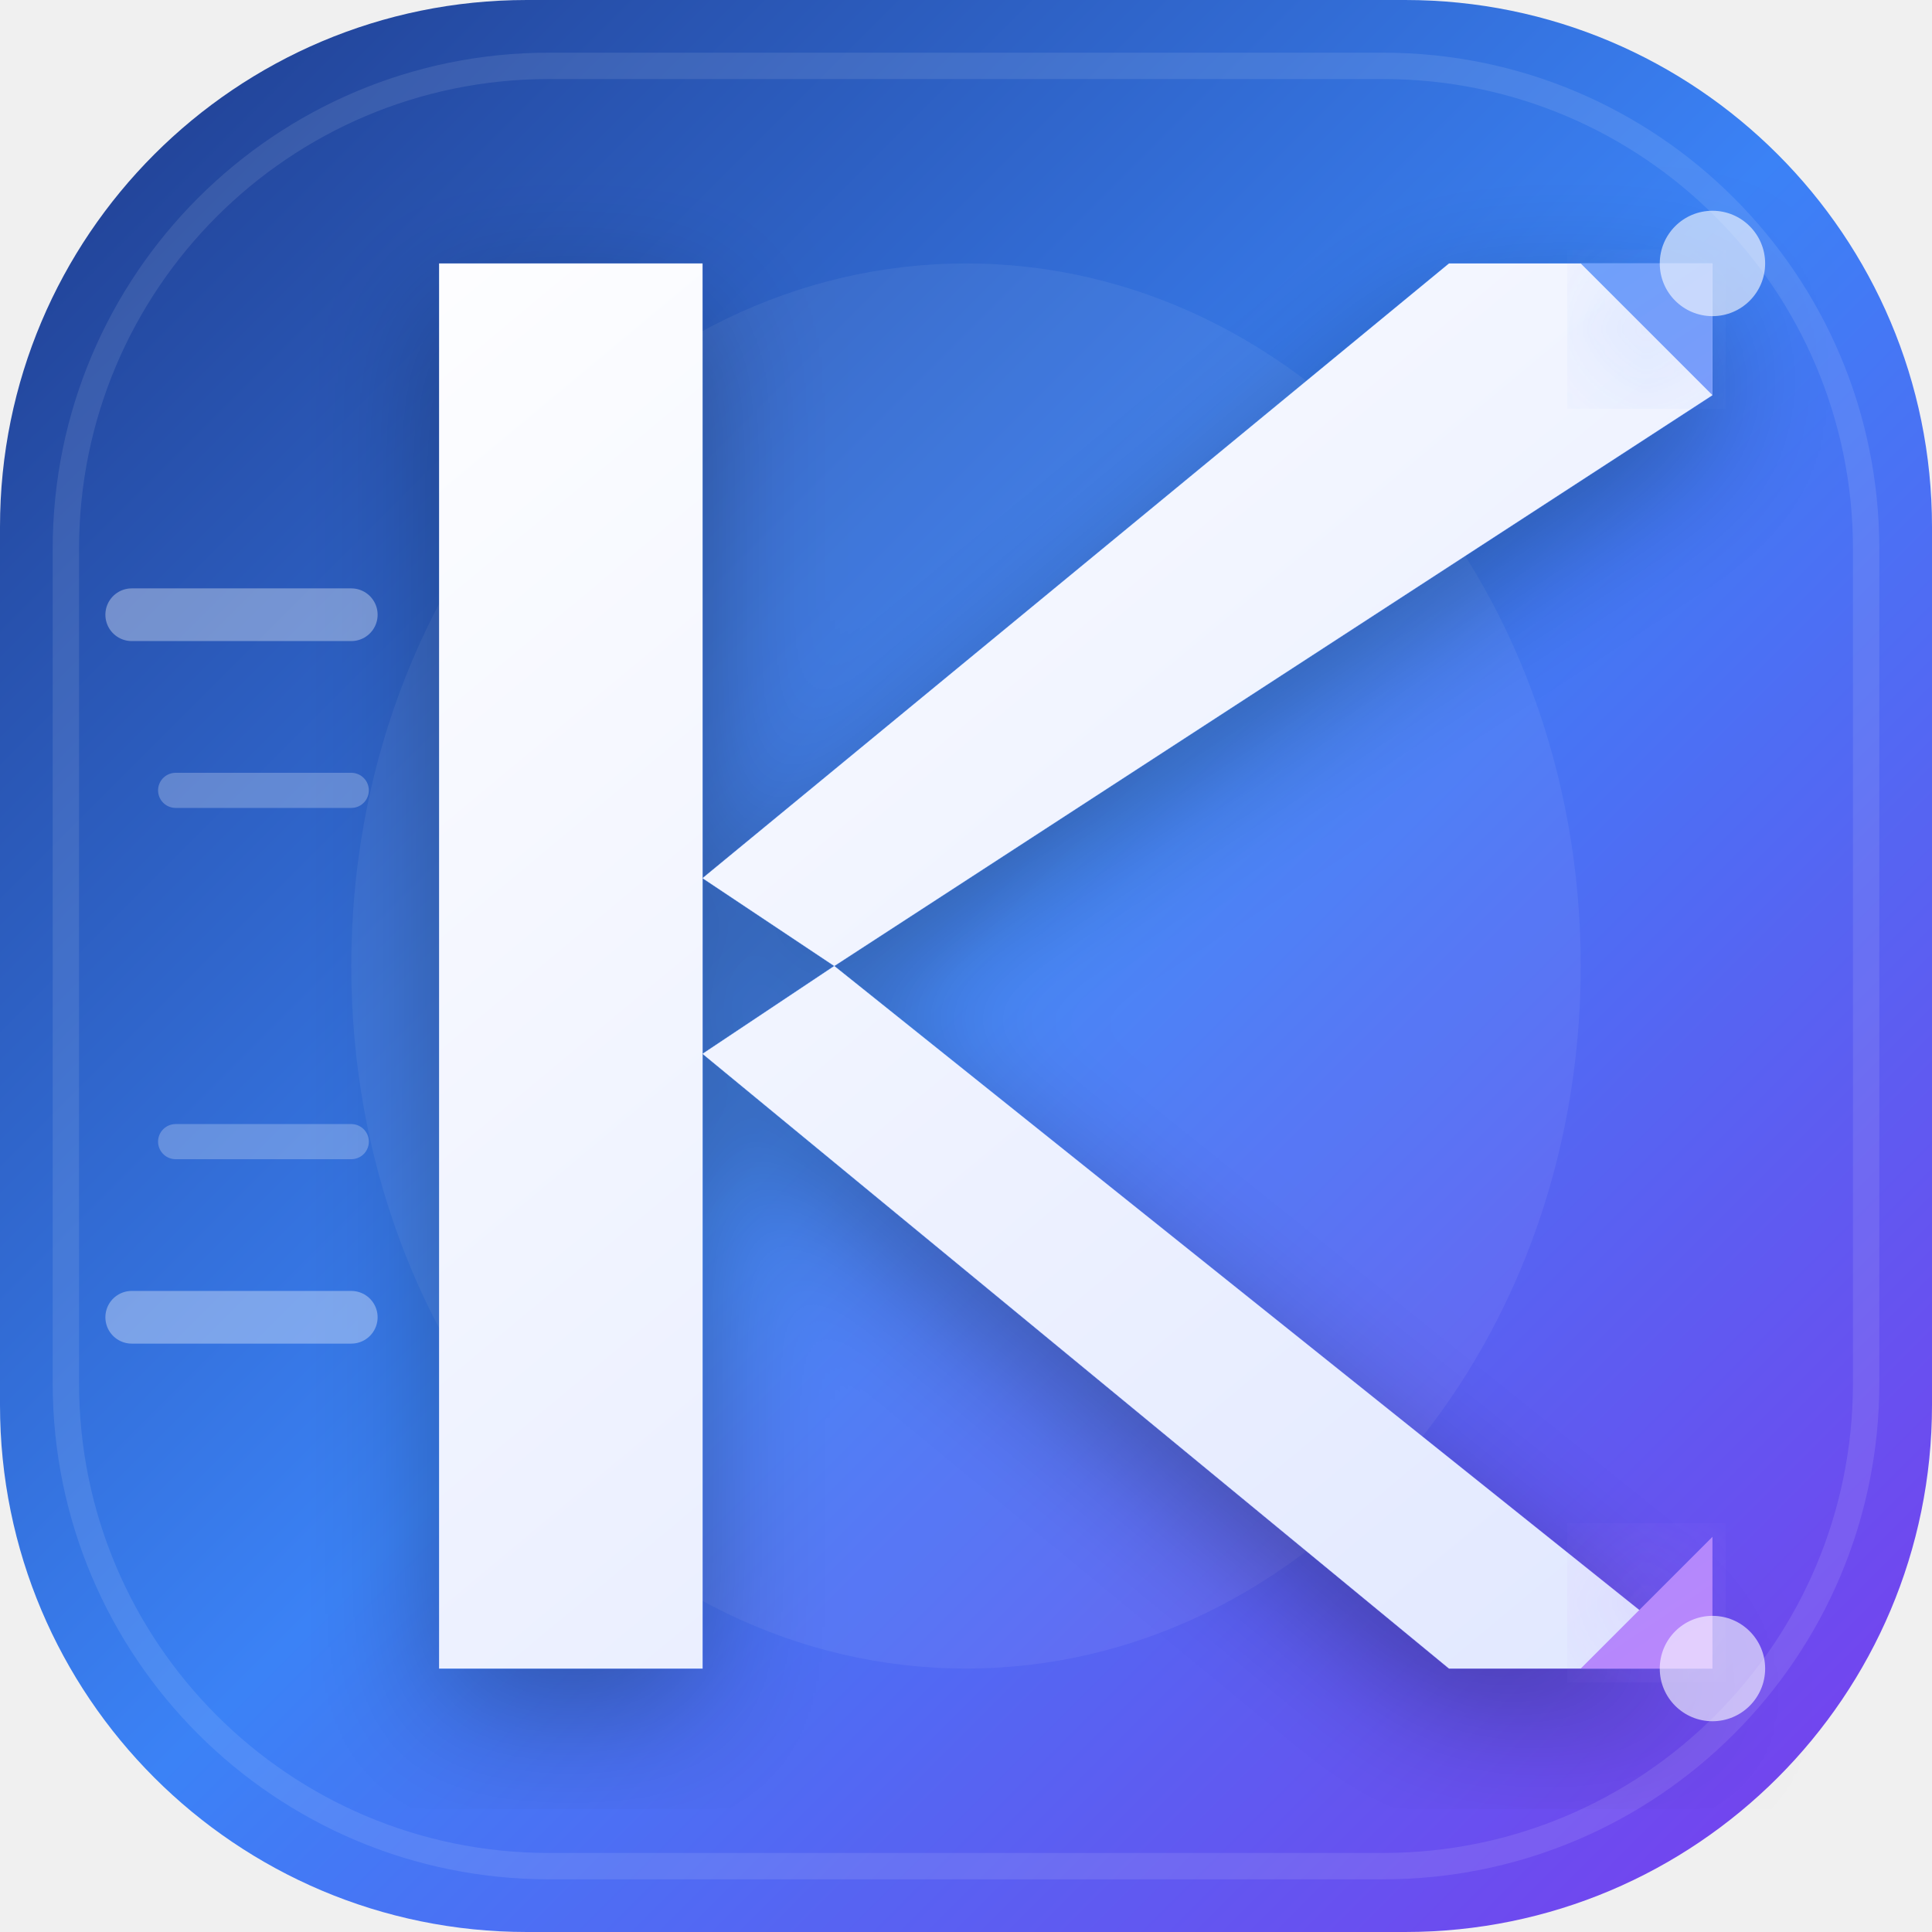
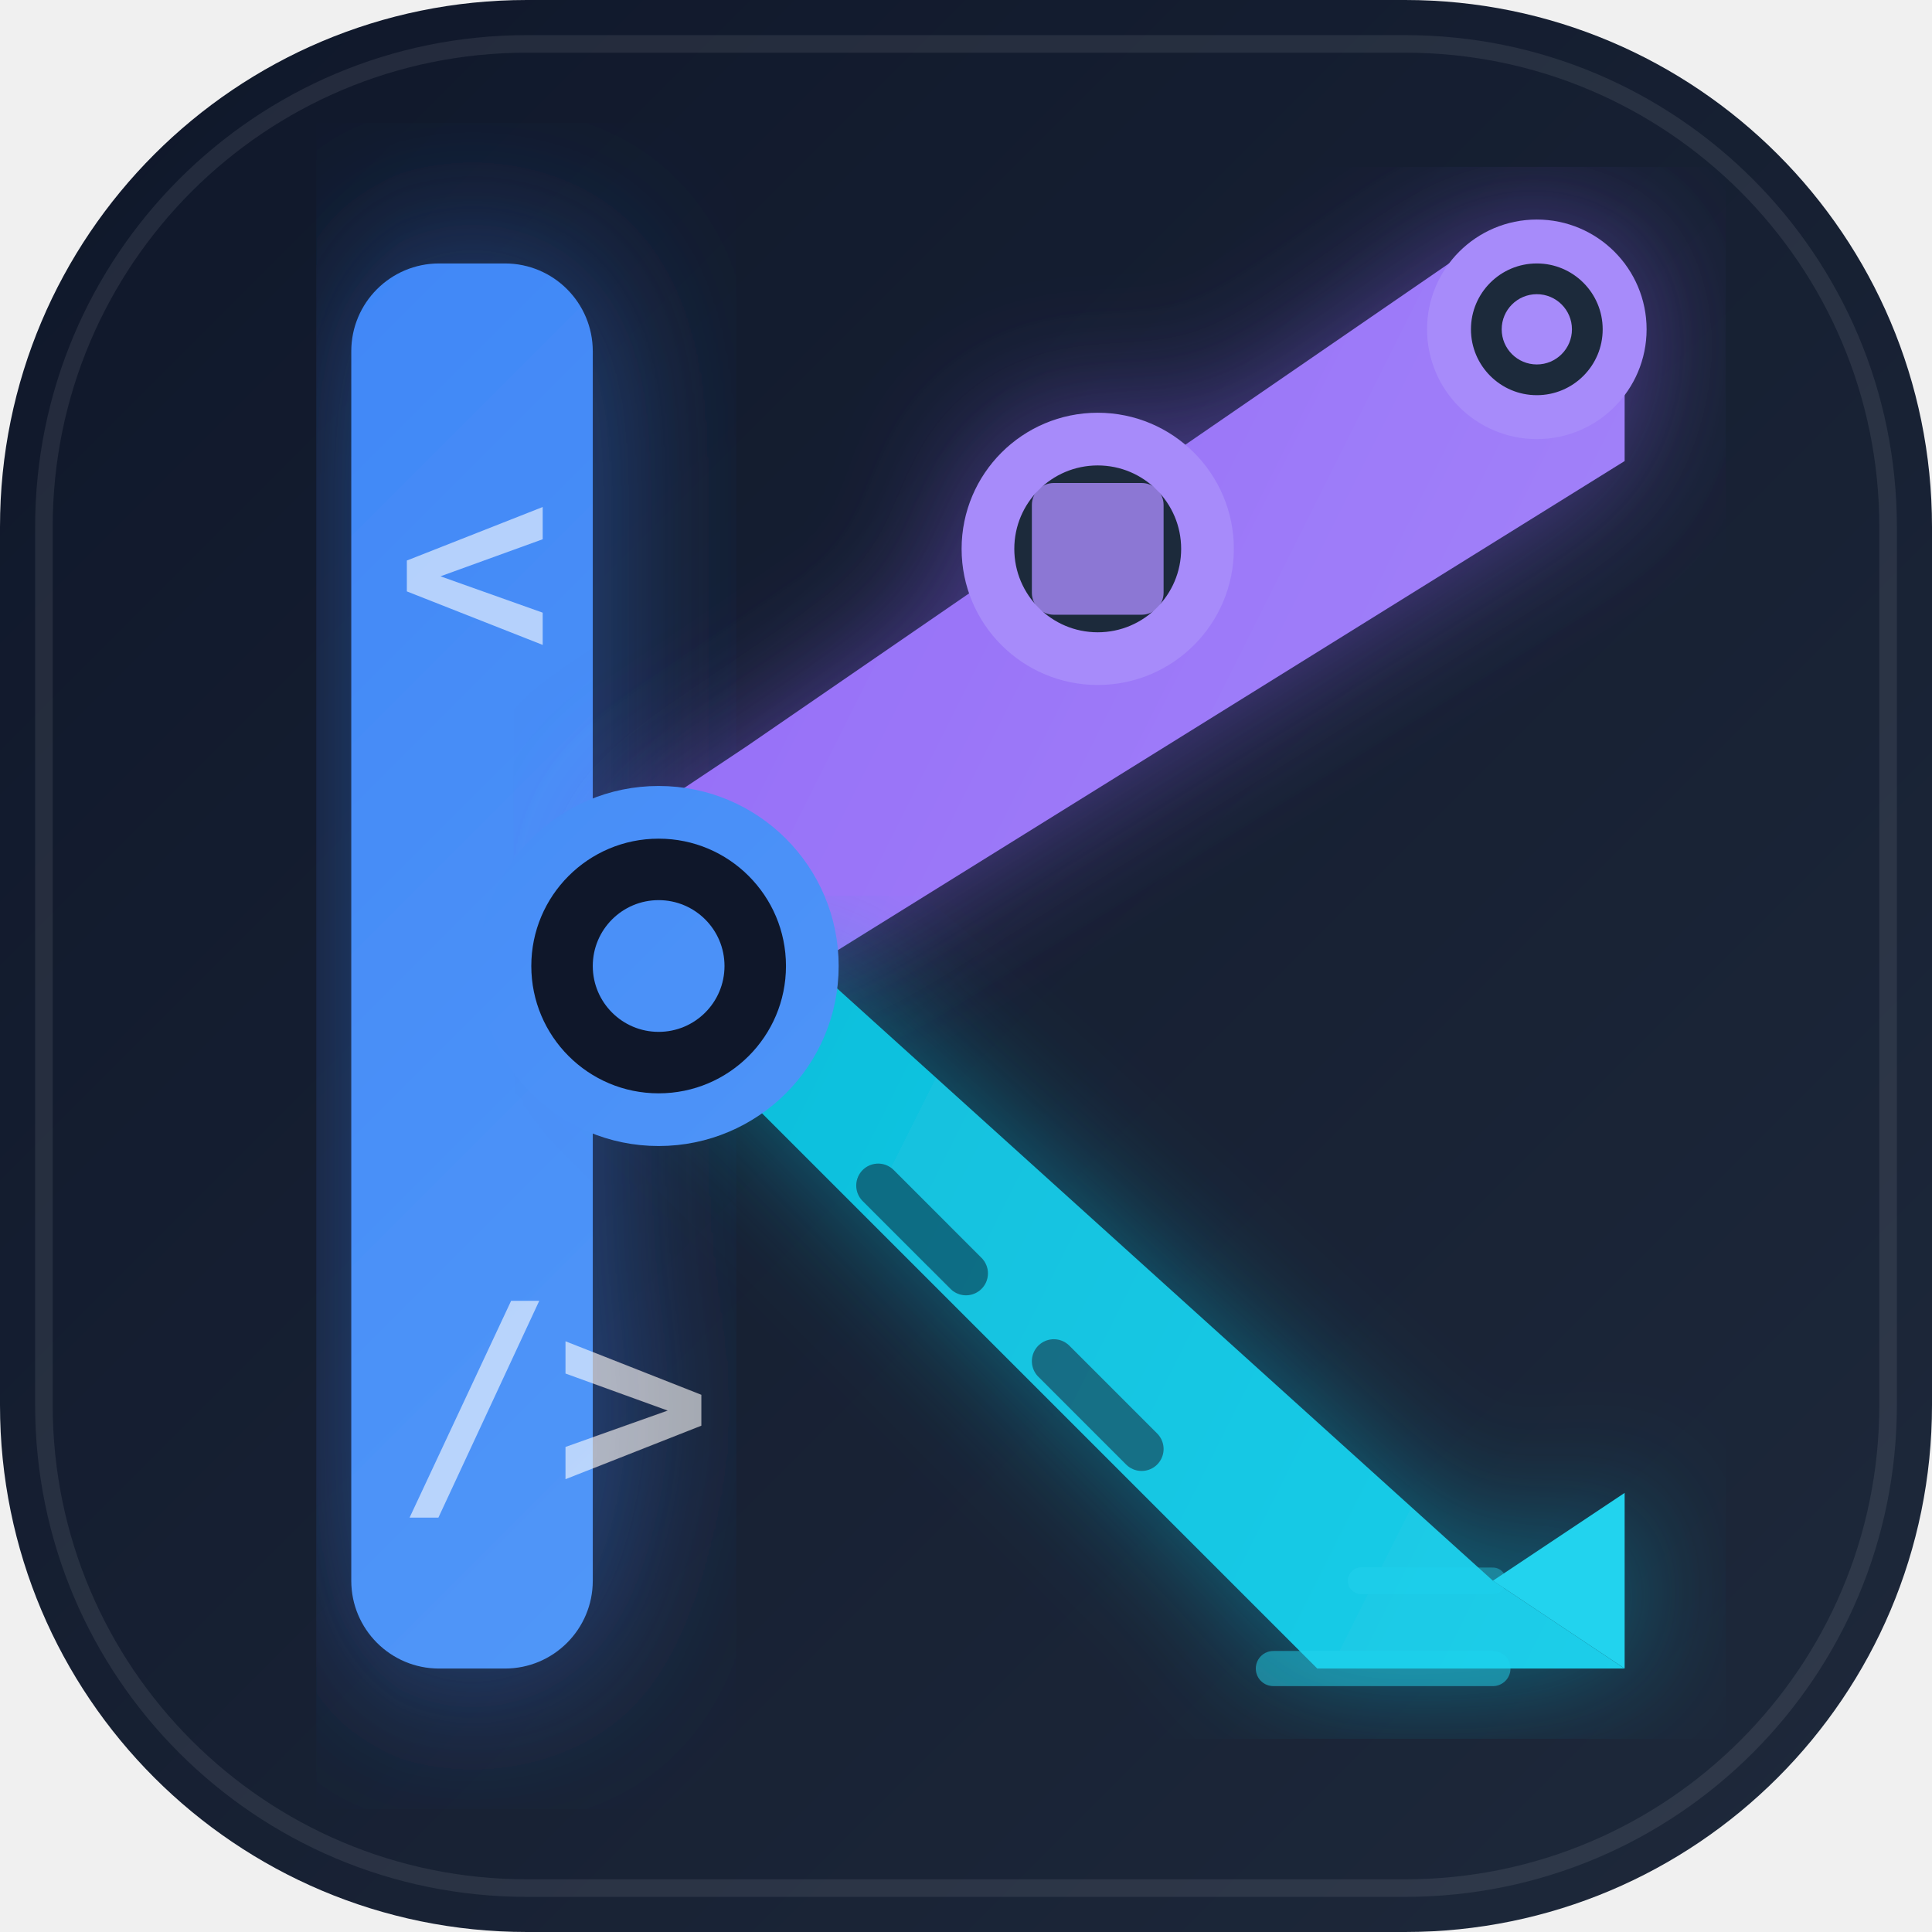
<svg xmlns="http://www.w3.org/2000/svg" viewBox="0 0 44 44" fill="none">
  <defs>
    <linearGradient id="bg" x1="0" y1="0" x2="44" y2="44" gradientUnits="userSpaceOnUse">
-       <stop offset="0%" stop-color="#1e3a8a" />
-       <stop offset="50%" stop-color="#3b82f6" />
-       <stop offset="100%" stop-color="#7c3aed" />
+       <stop offset="0%" stop-color="#0f172a" />
+       <stop offset="100%" stop-color="#1e293b" />
    </linearGradient>
-     <linearGradient id="kLight" x1="8" y1="4" x2="38" y2="40" gradientUnits="userSpaceOnUse">
-       <stop offset="0%" stop-color="#ffffff" />
-       <stop offset="100%" stop-color="#e0e7ff" />
+     <linearGradient id="blue" x1="0" y1="0" x2="44" y2="44" gradientUnits="userSpaceOnUse">
+       <stop offset="0%" stop-color="#3b82f6" />
+       <stop offset="100%" stop-color="#60a5fa" />
    </linearGradient>
-     <linearGradient id="arrow" x1="20" y1="10" x2="40" y2="40" gradientUnits="userSpaceOnUse">
-       <stop offset="0%" stop-color="#60a5fa" />
-       <stop offset="100%" stop-color="#c084fc" />
+     <linearGradient id="purple" x1="0" y1="0" x2="44" y2="22" gradientUnits="userSpaceOnUse">
+       <stop offset="0%" stop-color="#8b5cf6" />
+       <stop offset="100%" stop-color="#a78bfa" />
    </linearGradient>
-     <filter id="shadow">
-       <feDropShadow dx="0" dy="1" stdDeviation="1.5" flood-color="#000" flood-opacity="0.3" />
+     <linearGradient id="cyan" x1="0" y1="22" x2="44" y2="44" gradientUnits="userSpaceOnUse">
+       <stop offset="0%" stop-color="#06b6d4" />
+       <stop offset="100%" stop-color="#22d3ee" />
+     </linearGradient>
+     <filter id="glow-blue">
+       <feDropShadow dx="0" dy="0" stdDeviation="2" flood-color="#3b82f6" flood-opacity="0.5" />
    </filter>
-     <filter id="glow">
-       <feGaussianBlur stdDeviation="2" result="blur" />
-       <feMerge>
-         <feMergeNode in="blur" />
-         <feMergeNode in="SourceGraphic" />
-       </feMerge>
+     <filter id="glow-purple">
+       <feDropShadow dx="0" dy="0" stdDeviation="1.5" flood-color="#8b5cf6" flood-opacity="0.5" />
+     </filter>
+     <filter id="glow-cyan">
+       <feDropShadow dx="0" dy="0" stdDeviation="1.5" flood-color="#06b6d4" flood-opacity="0.5" />
    </filter>
  </defs>
  <rect width="44" height="44" rx="12" fill="url(#bg)" />
-   <rect x="1.5" y="1.5" width="41" height="41" rx="11" fill="none" stroke="white" stroke-width="0.6" opacity="0.1" />
-   <ellipse cx="22" cy="22" rx="14" ry="16" fill="white" opacity="0.06" />
-   <g filter="url(#shadow)">
-     <path d="M10 6 L16 6 L16 38 L10 38 Z" fill="url(#kLight)" />
-     <path d="M16 20 L33 6 L39 6 L39 9 L19 22 Z" fill="url(#kLight)" />
-     <path d="M16 24 L19 22 L39 38 L33 38 Z" fill="url(#kLight)" />
+   <rect x="1" y="1" width="42" height="42" rx="11" fill="none" stroke="white" stroke-width="0.4" opacity="0.08" />
+   <g filter="url(#glow-blue)">
+     <rect x="8" y="6" width="5.5" height="32" rx="2" fill="url(#blue)" />
+     <text x="9" y="15" font-family="monospace" font-size="6" font-weight="bold" fill="white" opacity="0.6">&lt;</text>
+     <text x="9" y="34" font-family="monospace" font-size="6" font-weight="bold" fill="white" opacity="0.6">/&gt;</text>
  </g>
-   <path d="M36 6 L39 6 L39 9 Z" fill="url(#arrow)" filter="url(#glow)" />
-   <path d="M36 38 L39 35 L39 38 Z" fill="url(#arrow)" filter="url(#glow)" />
-   <line x1="3" y1="14" x2="8" y2="14" stroke="white" stroke-width="1.2" opacity="0.35" stroke-linecap="round" />
-   <line x1="4" y1="18" x2="8" y2="18" stroke="white" stroke-width="0.8" opacity="0.25" stroke-linecap="round" />
-   <line x1="4" y1="26" x2="8" y2="26" stroke="white" stroke-width="0.8" opacity="0.25" stroke-linecap="round" />
-   <line x1="3" y1="30" x2="8" y2="30" stroke="white" stroke-width="1.2" opacity="0.35" stroke-linecap="round" />
-   <circle cx="39" cy="6" r="1.2" fill="white" opacity="0.6" />
-   <circle cx="39" cy="38" r="1.2" fill="white" opacity="0.6" />
+   <g filter="url(#glow-purple)">
+     <path d="M14 19 L17 17 L33 6 L37 6 L37 10.5 L18.5 22 L14 22.5 Z" fill="url(#purple)" />
+     <circle cx="25" cy="12.5" r="2.5" fill="#1e293b" stroke="#a78bfa" stroke-width="1.2" />
+     <rect x="23.5" y="11" width="3" height="3" rx="0.5" fill="#a78bfa" opacity="0.8" />
+     <circle cx="35" cy="7.5" r="2" fill="#1e293b" stroke="#a78bfa" stroke-width="1" />
+     <circle cx="35" cy="7.5" r="0.8" fill="#a78bfa" />
+   </g>
+   <g filter="url(#glow-cyan)">
+     <path d="M14 22 L18.5 22 L34 36 L37 38 L30 38 Z" fill="url(#cyan)" />
+     <line x1="20" y1="27" x2="22" y2="29" stroke="#0f172a" stroke-width="1" stroke-linecap="round" opacity="0.5" />
+     <line x1="24" y1="31" x2="26" y2="33" stroke="#0f172a" stroke-width="1" stroke-linecap="round" opacity="0.5" />
+     <path d="M34 36 L37 38 L37 34 Z" fill="#22d3ee" />
+     <line x1="29" y1="38" x2="34" y2="38" stroke="#22d3ee" stroke-width="0.8" opacity="0.5" stroke-linecap="round" />
+     <line x1="31" y1="36" x2="34" y2="36" stroke="#22d3ee" stroke-width="0.6" opacity="0.4" stroke-linecap="round" />
+   </g>
+   <circle cx="15" cy="22" r="3.5" fill="#0f172a" stroke="url(#blue)" stroke-width="1.2" />
+   <circle cx="15" cy="22" r="1.5" fill="url(#blue)" />
</svg>
